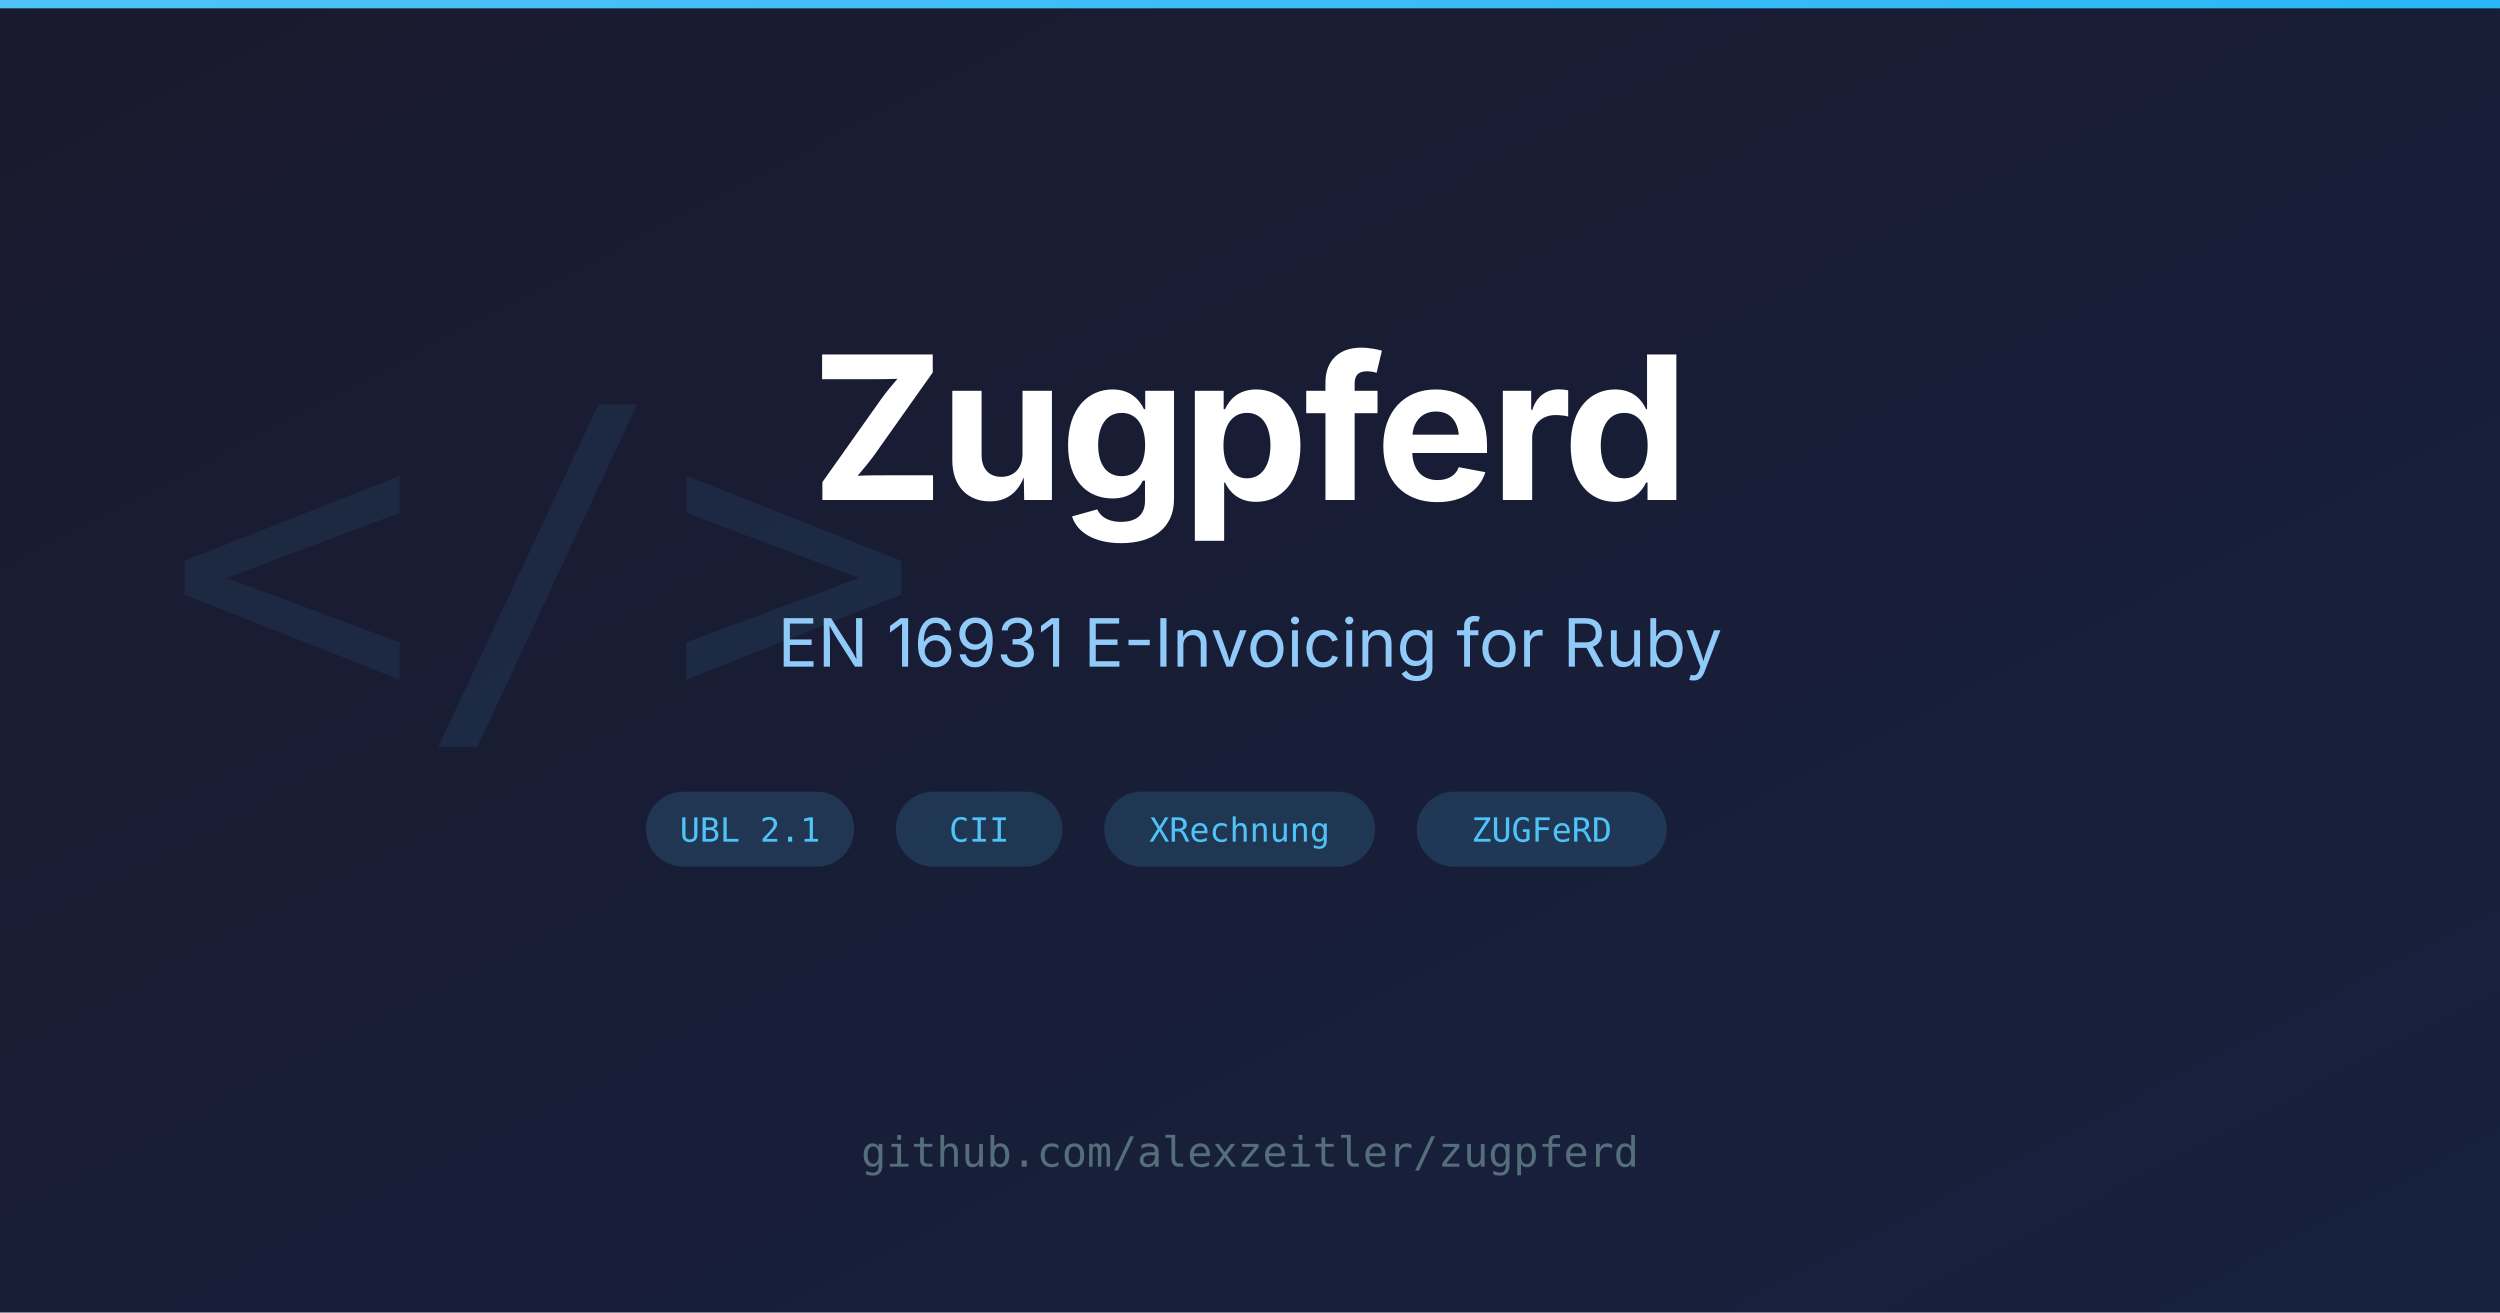
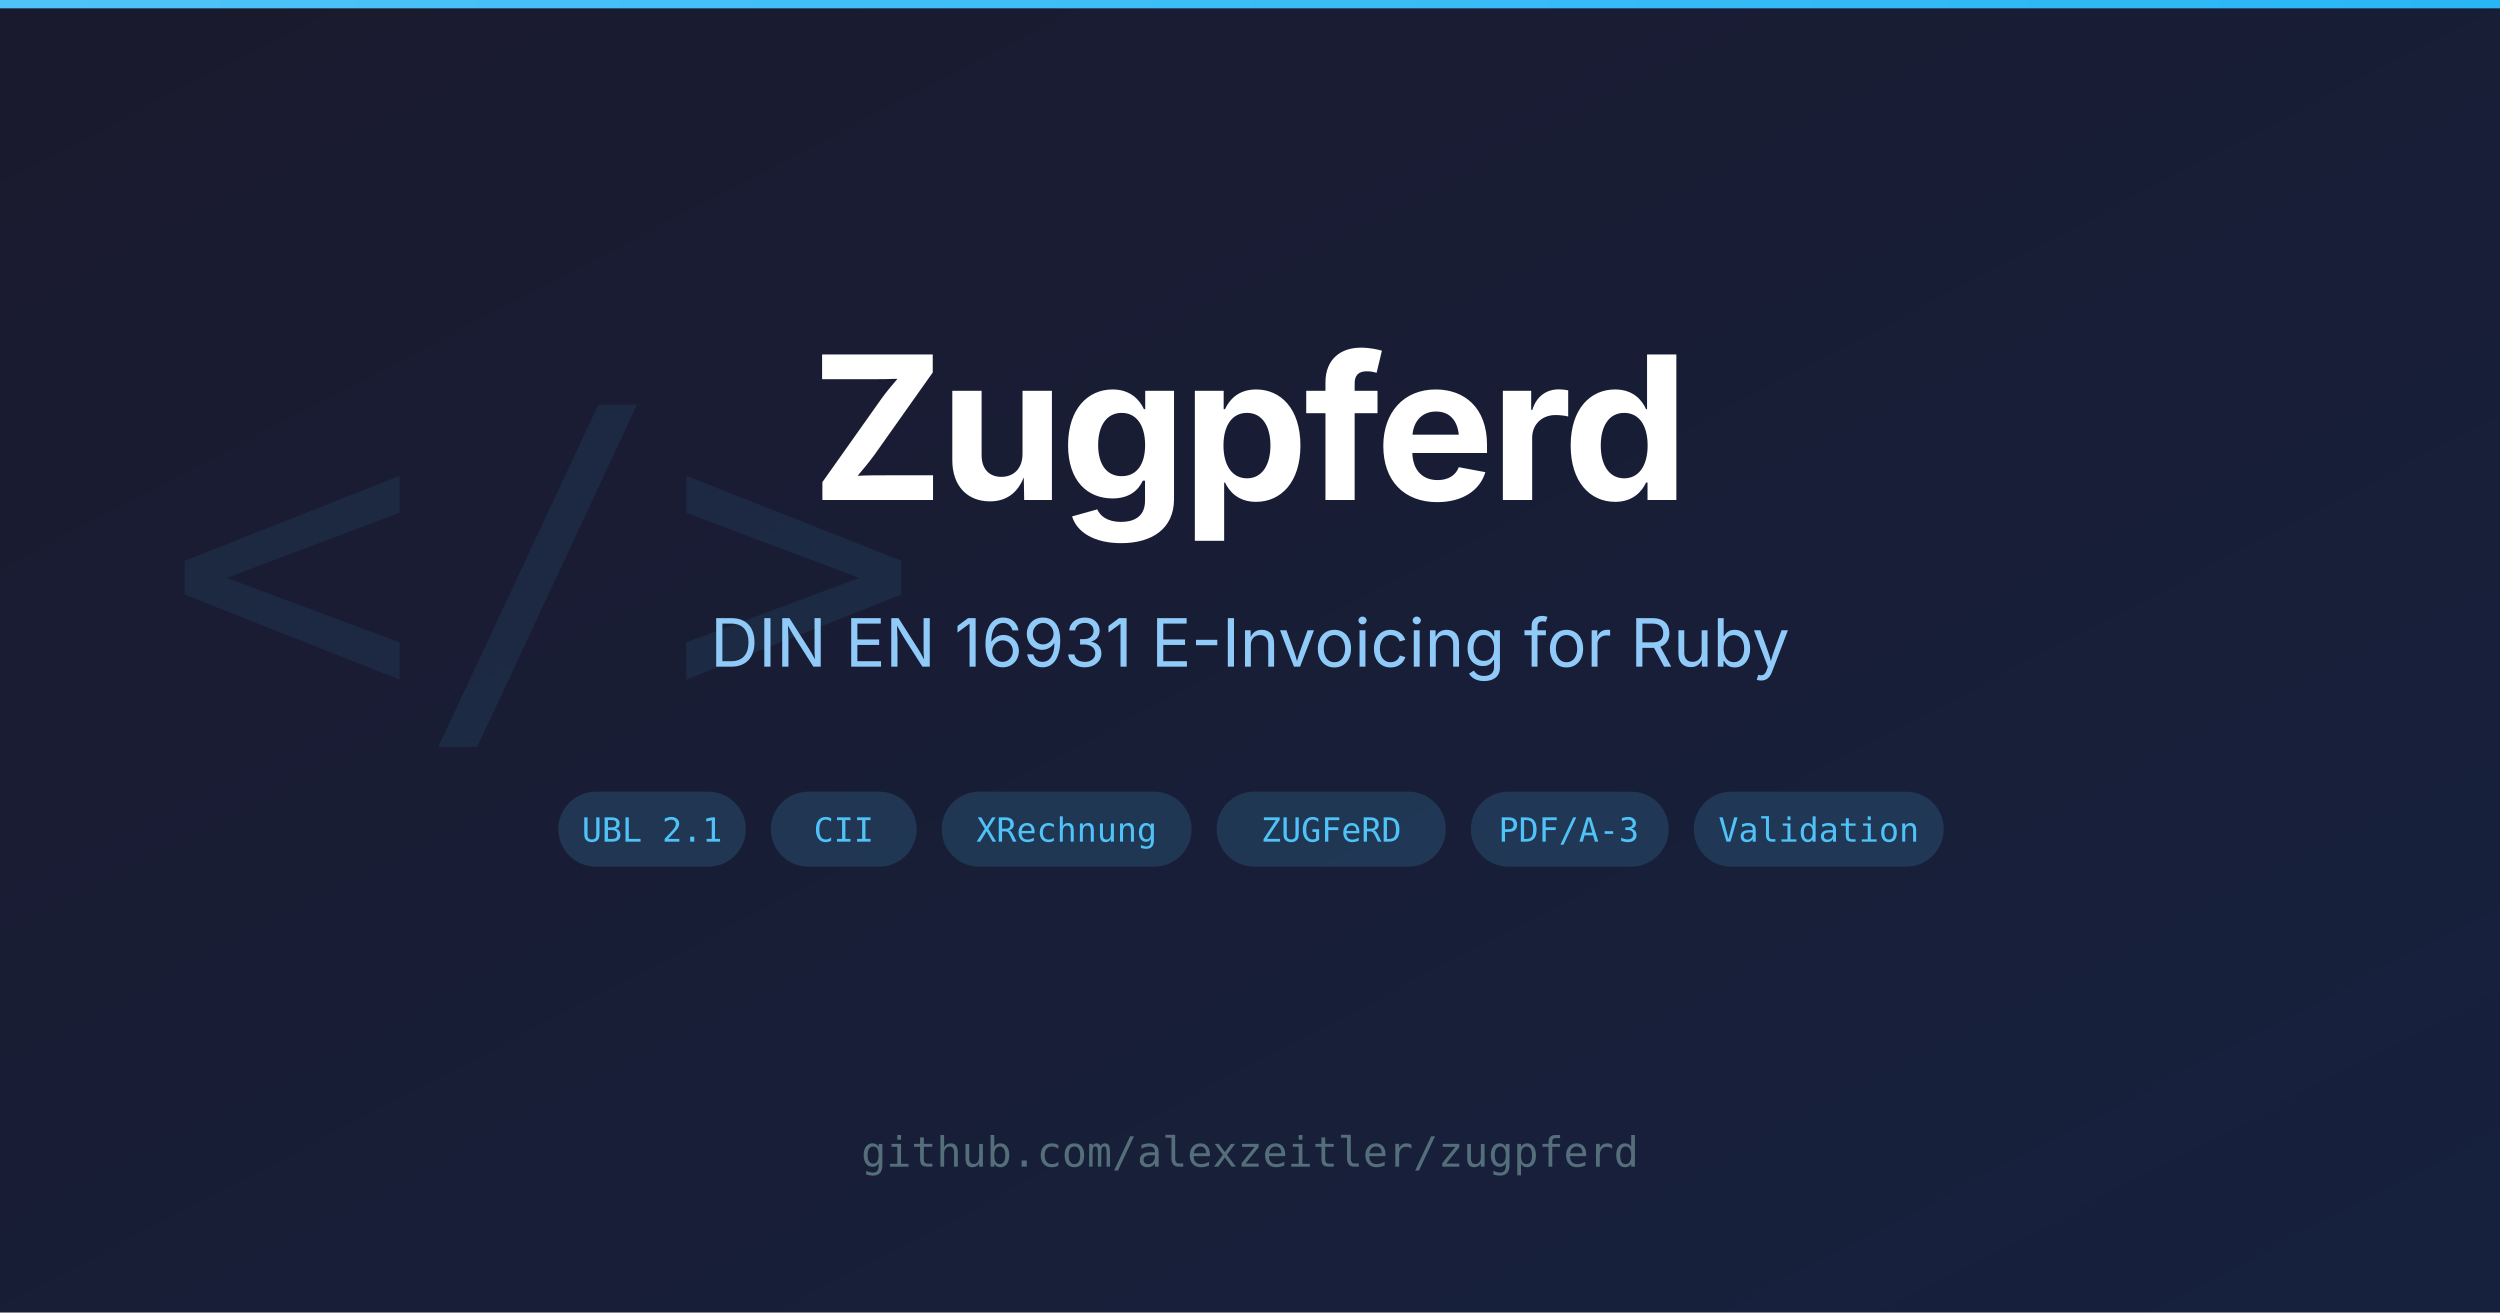
<svg xmlns="http://www.w3.org/2000/svg" width="1200" height="630">
  <defs>
    <linearGradient id="bg" x1="0%" y1="0%" x2="100%" y2="100%">
      <stop offset="0%" style="stop-color:#1a1a2e" />
      <stop offset="100%" style="stop-color:#16213e" />
    </linearGradient>
    <linearGradient id="accent" x1="0%" y1="0%" x2="100%" y2="0%">
      <stop offset="0%" style="stop-color:#4fc3f7" />
      <stop offset="100%" style="stop-color:#29b6f6" />
    </linearGradient>
  </defs>
  <rect width="1200" height="630" fill="url(#bg)" />
  <rect x="0" y="0" width="1200" height="4" fill="url(#accent)" />
  <text x="80" y="340" font-family="monospace" font-size="200" fill="#4fc3f7" opacity="0.08">&lt;/&gt;</text>
  <text x="600" y="240" font-family="system-ui, -apple-system, sans-serif" font-size="96" font-weight="700" fill="#ffffff" text-anchor="middle" letter-spacing="-2">Zugpferd</text>
-   <text x="600" y="320" font-family="system-ui, -apple-system, sans-serif" font-size="32" fill="#90caf9" text-anchor="middle">EN 16931 E-Invoicing for Ruby</text>
-   <rect x="310" y="380" width="100" height="36" rx="18" fill="#4fc3f7" opacity="0.15" />
-   <text x="360" y="404" font-family="monospace" font-size="16" fill="#4fc3f7" text-anchor="middle">UBL 2.1</text>
-   <rect x="430" y="380" width="80" height="36" rx="18" fill="#4fc3f7" opacity="0.15" />
-   <text x="470" y="404" font-family="monospace" font-size="16" fill="#4fc3f7" text-anchor="middle">CII</text>
-   <rect x="530" y="380" width="130" height="36" rx="18" fill="#4fc3f7" opacity="0.15" />
-   <text x="595" y="404" font-family="monospace" font-size="16" fill="#4fc3f7" text-anchor="middle">XRechnung</text>
-   <rect x="680" y="380" width="120" height="36" rx="18" fill="#4fc3f7" opacity="0.15" />
-   <text x="740" y="404" font-family="monospace" font-size="16" fill="#4fc3f7" text-anchor="middle">ZUGFeRD</text>
+   <text x="600" y="320" font-family="system-ui, -apple-system, sans-serif" font-size="32" fill="#90caf9" text-anchor="middle">DIN EN 16931 E-Invoicing for Ruby</text>
+   <rect x="268" y="380" width="90" height="36" rx="18" fill="#4fc3f7" opacity="0.15" />
+   <text x="313" y="404" font-family="monospace" font-size="16" fill="#4fc3f7" text-anchor="middle">UBL 2.1</text>
+   <rect x="370" y="380" width="70" height="36" rx="18" fill="#4fc3f7" opacity="0.15" />
+   <text x="405" y="404" font-family="monospace" font-size="16" fill="#4fc3f7" text-anchor="middle">CII</text>
+   <rect x="452" y="380" width="120" height="36" rx="18" fill="#4fc3f7" opacity="0.15" />
+   <text x="512" y="404" font-family="monospace" font-size="16" fill="#4fc3f7" text-anchor="middle">XRechnung</text>
+   <rect x="584" y="380" width="110" height="36" rx="18" fill="#4fc3f7" opacity="0.15" />
+   <text x="639" y="404" font-family="monospace" font-size="16" fill="#4fc3f7" text-anchor="middle">ZUGFeRD</text>
+   <rect x="706" y="380" width="95" height="36" rx="18" fill="#4fc3f7" opacity="0.15" />
+   <text x="753" y="404" font-family="monospace" font-size="16" fill="#4fc3f7" text-anchor="middle">PDF/A-3</text>
+   <rect x="813" y="380" width="120" height="36" rx="18" fill="#4fc3f7" opacity="0.15" />
+   <text x="873" y="404" font-family="monospace" font-size="16" fill="#4fc3f7" text-anchor="middle">Validation</text>
  <text x="600" y="560" font-family="monospace" font-size="20" fill="#546e7a" text-anchor="middle">github.com/alexzeitler/zugpferd</text>
</svg>
